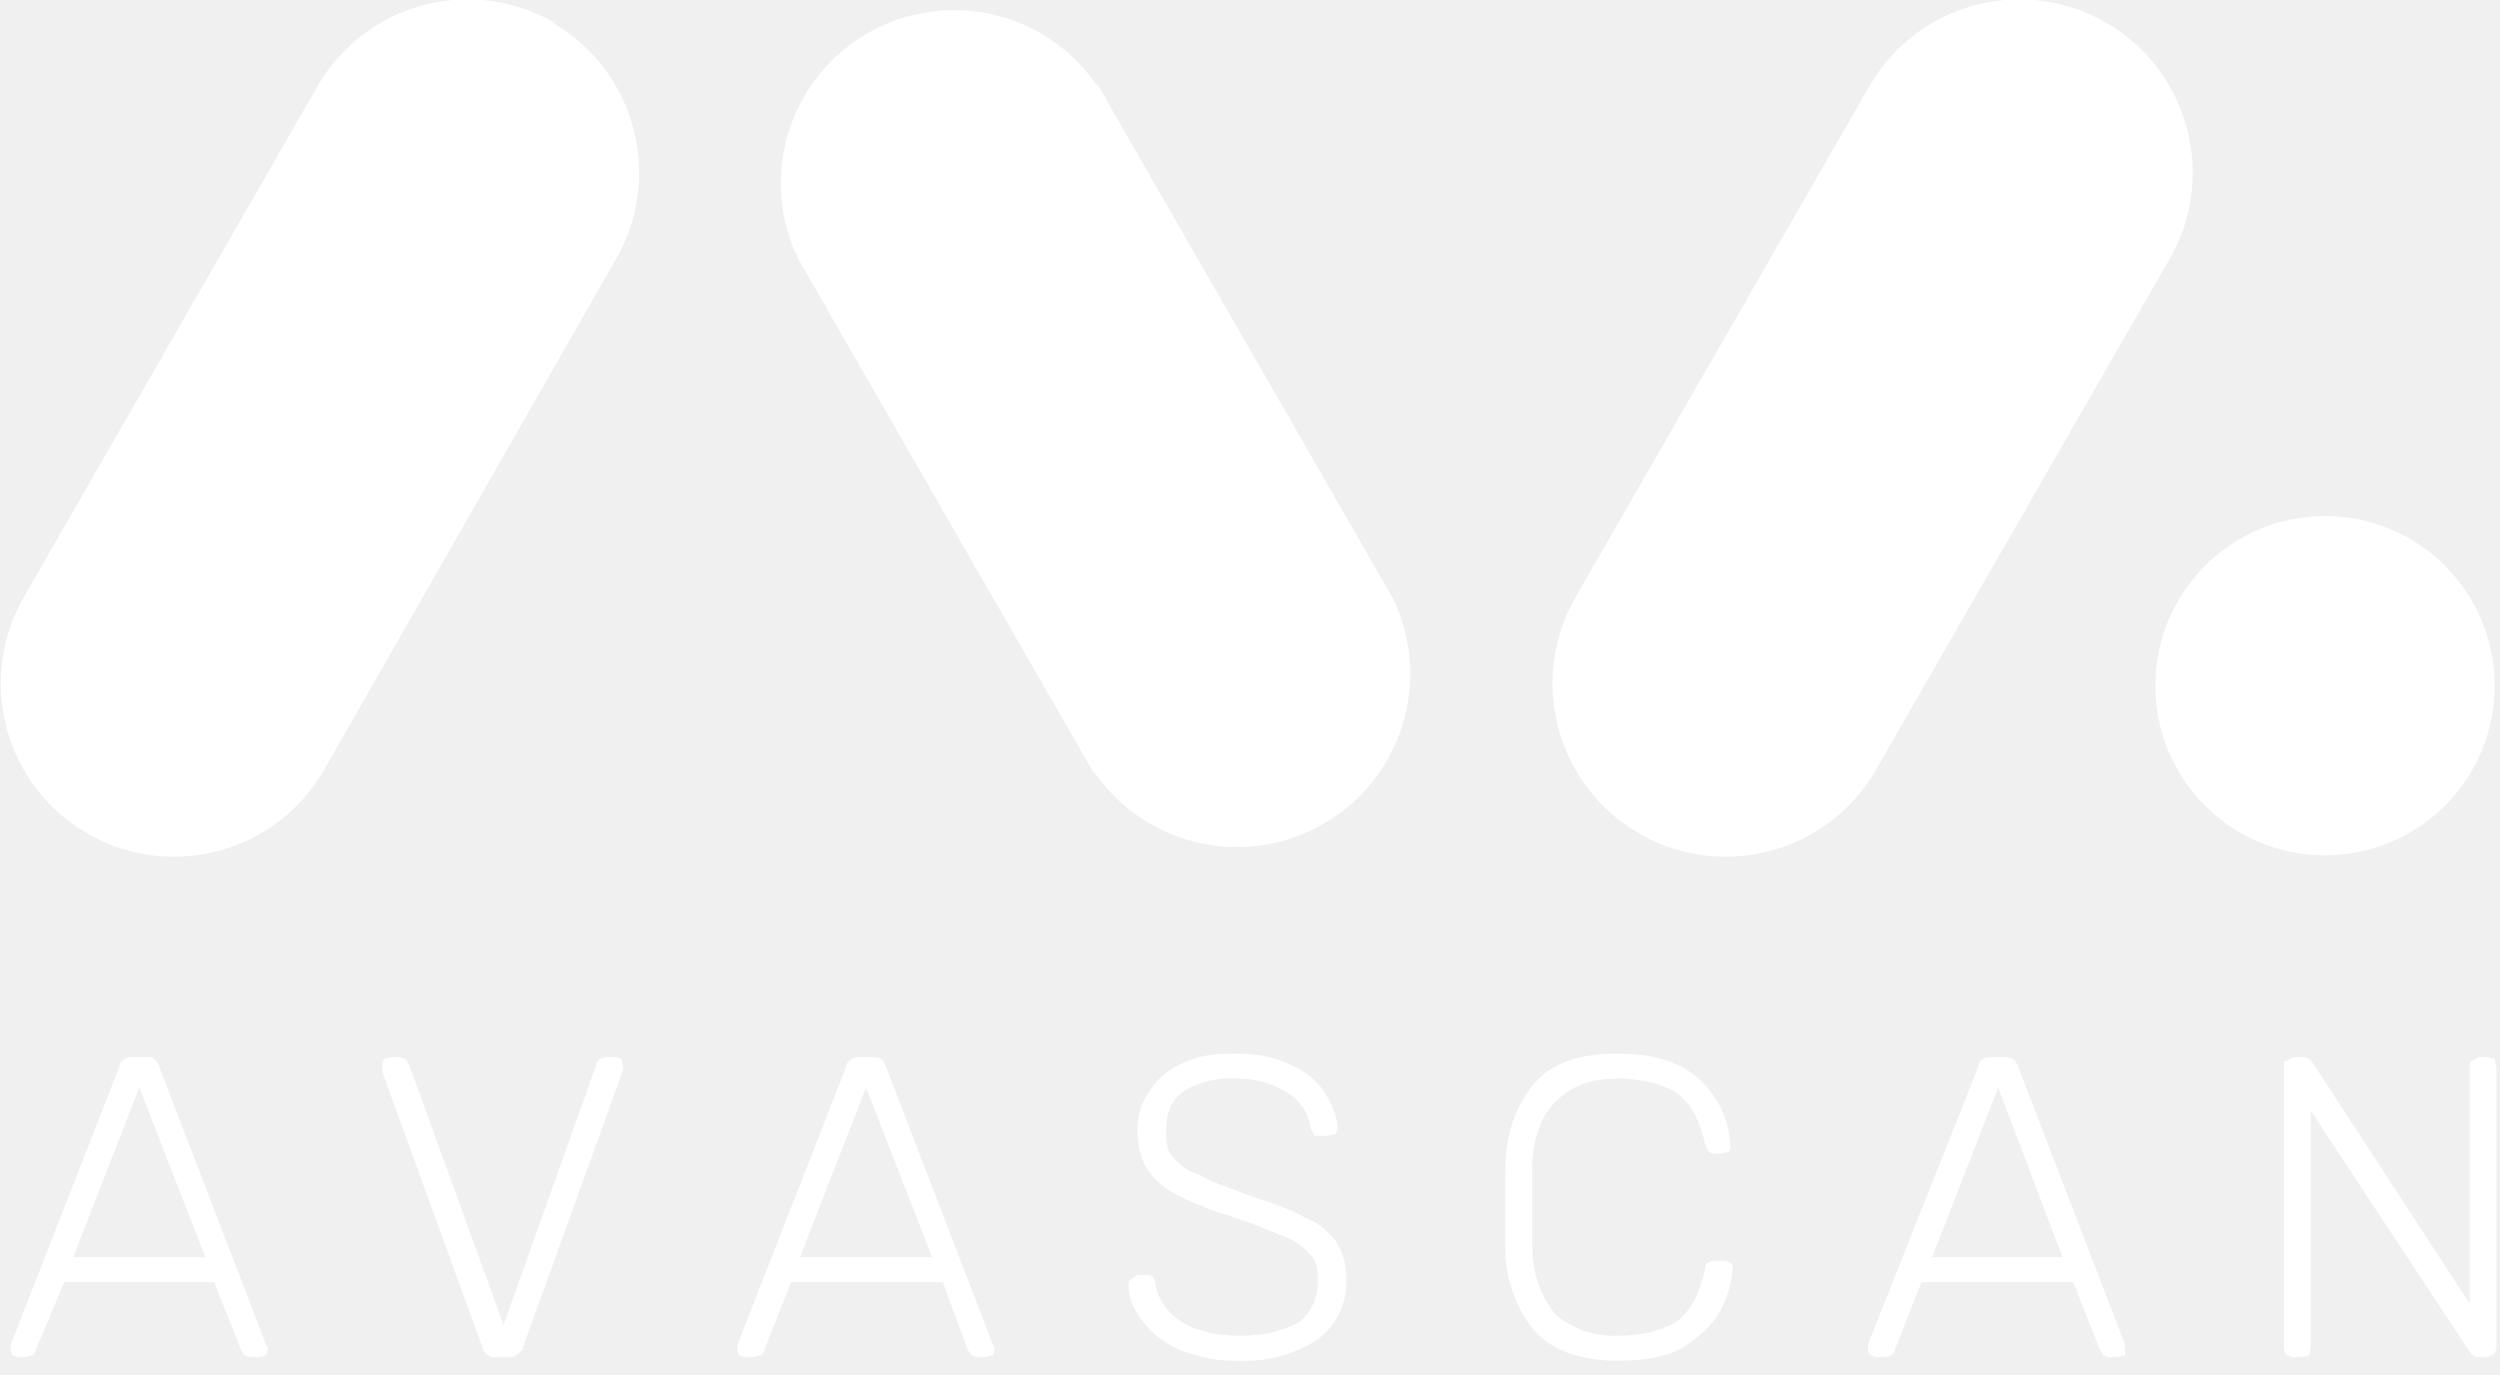
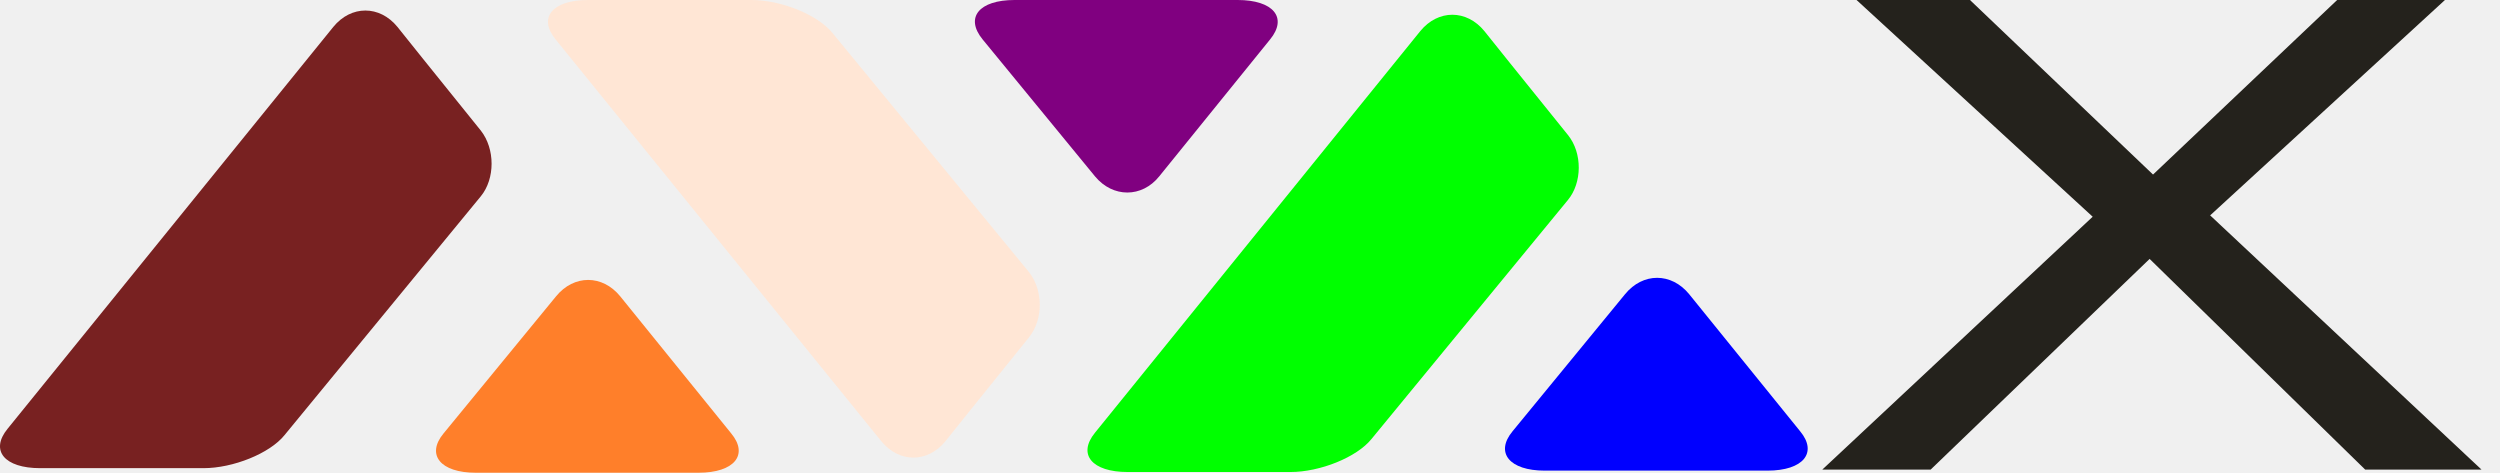
- <svg xmlns="http://www.w3.org/2000/svg" width="140" height="77" viewBox="0 0 140 77">
-   <path fill="#FFF" d="M69.2 59c1.2 0 2.2.2 3 .6 1 .4 1.6 1 2 1.6.4.7.7 1.3.7 2l-.1.3-.4.1h-.8l-.2-.4c-.1-.8-.5-1.5-1.3-2a5 5 0 0 0-2.9-.8 5 5 0 0 0-2.9.7c-.7.5-1 1.2-1 2.2 0 .6 0 1.1.4 1.5.3.4.8.8 1.5 1 .6.4 1.6.7 2.9 1.2 1.3.4 2.3.8 3 1.2.8.3 1.3.8 1.7 1.3.4.6.6 1.3.6 2.2a4 4 0 0 1-1.6 3.3 7.4 7.4 0 0 1-4.4 1.2 8 8 0 0 1-3.3-.6A5 5 0 0 1 64 74c-.5-.6-.8-1.3-.8-2 0-.2 0-.3.2-.4l.3-.2h.6c.2 0 .4.2.4.5a3 3 0 0 0 1.3 2c.8.6 2 .9 3.4.9 1.5 0 2.6-.3 3.4-.8.7-.6 1-1.4 1-2.3 0-.7-.1-1.2-.5-1.5-.3-.4-.9-.8-1.5-1a38 38 0 0 0-3.2-1.2 17 17 0 0 1-2.9-1.2 4 4 0 0 1-1.5-1.4c-.3-.5-.5-1.3-.5-2.1s.2-1.6.7-2.2c.4-.7 1-1.2 1.9-1.6.8-.4 1.8-.5 3-.5zm21.3 0c1.5 0 2.6.2 3.6.7a5.3 5.3 0 0 1 2.8 4.4v.2l-.1.2-.4.1H96c-.3 0-.4-.2-.5-.5-.3-1.3-.8-2.3-1.6-2.9-.8-.5-2-.8-3.3-.8-1.5 0-2.6.4-3.5 1.3-.8.8-1.3 2.1-1.3 3.9v4c0 1.8.5 3 1.3 4a5 5 0 0 0 3.5 1.2c1.4 0 2.5-.3 3.3-.8.8-.6 1.3-1.6 1.6-3 0-.3.3-.4.6-.4h.5l.3.1c.1.1.2.2.1.4 0 .8-.3 1.6-.7 2.4-.5.8-1.2 1.4-2.1 2-1 .5-2.1.7-3.6.7-2 0-3.6-.5-4.7-1.7a7.4 7.4 0 0 1-1.6-4.8v-4.2c0-2 .6-3.6 1.6-4.8 1-1.2 2.6-1.7 4.7-1.7zm-82.3.2h.1c.3 0 .5.2.6.5l6 15.6.1.2v.1l-.1.3-.4.1H14l-.3-.1-.2-.3-1.5-3.8H3.6L2 75.6v.1l-.2.2-.4.1H1l-.3-.1a.5.5 0 0 1-.1-.4v-.2l6.1-15.6v-.1c.2-.3.4-.4.7-.4h.8zm14.2 0l.3.1.2.3 5.3 14.6 5.2-14.6v-.1l.2-.2.3-.1h.6l.3.1.1.4v.2l-5.6 15.5v.1c-.2.3-.5.5-.8.5h-.8c-.3 0-.6-.2-.7-.6L21.4 60v-.4l.1-.3.4-.1h.5zm26.5 0h.1c.3 0 .5.2.6.5l6 15.6.1.2v.1l-.1.3-.4.1h-.5l-.3-.1-.2-.3-1.4-3.8h-8.5l-1.5 3.8v.1l-.2.2-.4.1h-.5l-.3-.1a.5.5 0 0 1-.1-.4v-.2l6.1-15.6v-.1c.2-.3.4-.4.7-.4h.8zm63.4 0c.4 0 .6.2.7.5l6 15.6v.6l-.4.1h-.5l-.3-.1-.2-.3-1.5-3.8h-8.5l-1.5 3.8v.1l-.2.2-.3.1h-.5l-.3-.1a.5.5 0 0 1-.2-.4v-.2l6.2-15.6v-.1c.1-.3.4-.4.7-.4h.8zm16.7 0c.2 0 .3.1.5.3l8.8 13.5V59.7c0-.2 0-.3.2-.3l.3-.2h.5l.4.1.1.5v15.7l-.1.3-.4.2h-.6a.6.6 0 0 1-.4-.3l-8.9-13.5v13.3l-.1.4-.4.1h-.5l-.3-.1a.5.5 0 0 1-.2-.4V59.7c0-.2 0-.3.2-.3l.3-.2h.6zM7.8 60.9l-3.7 9.5h7.4l-3.7-9.5zm40.7 0l-3.7 9.5h7.4l-3.7-9.5zm63.4 0l-3.7 9.5h7.3l-3.6-9.5zM31 1.3a9.7 9.7 0 0 1 3.5 13.2L18.1 43.2a9.7 9.7 0 0 1-16.8-9.7L17.8 4.8a9.7 9.7 0 0 1 13.3-3.5zm30.3 3.3l.2.2L78 33.5a9.7 9.7 0 0 1-16.6 9.9l-.2-.2-16.5-28.7a9.7 9.7 0 0 1 16.6-9.9zM118 1.3a9.7 9.7 0 0 1 3.5 13.2L105 43.2a9.7 9.7 0 0 1-16.8-9.7l16.5-28.7A9.7 9.7 0 0 1 118 1.3zm12.2 27.6a9.5 9.5 0 1 1 0 19 9.5 9.5 0 0 1 0-19z" />
+ <svg xmlns="http://www.w3.org/2000/svg" id="svg3182" version="1.1" viewBox="0 0 266.654 50.422" height="50.422mm" width="266.654mm">
+   <defs id="defs3176">
+     <rect id="rect3236" height="23.435" width="21.167" y="99.899" x="236.54" />
+   </defs>
+   <g transform="translate(0.8286969,-93.85149)" id="layer1">
+     <path d="m 65.323,125.456 c -1.9,-2.328 -4.94,-2.328 -6.84,0 l -11.997,14.619 c -1.9,2.29 -0.326,4.199 3.42,4.199 h 23.778 c 3.8,0 5.374,-1.909 3.475,-4.199 z" fill="black" id="path3117" style="fill:#ff7f2a;stroke-width:0.199" />
+     <path d="m 50.466,107.791 -6.243,-7.749 -2.66,-3.321 c -1.9,-2.328 -4.94,-2.328 -6.84,0 L -0.022,139.587 c -1.9,2.328 -0.326,4.199 3.474,4.199 h 9.663 6.623 1.14 c 3.149,0 7.057,-1.565 8.632,-3.512 l 20.955,-25.498 c 1.52,-1.87 1.52,-5.038 0,-6.985 z" fill="#000000" id="path3119" style="fill:#782121;stroke-width:0.199" />
+     <path d="m 179.342,125.231 c -1.9,-2.328 -4.94,-2.328 -6.84,0 l -11.998,14.619 c -1.9,2.29 -0.326,4.199 3.42,4.199 h 23.778 c 3.8,0 5.374,-1.909 3.474,-4.199 z" fill="#000000" id="path3121" style="fill:#0000ff;stroke-width:0.199" />
+     <path d="m 166.403,108.241 -6.243,-7.749 -2.66,-3.321 c -1.9,-2.328 -4.94,-2.328 -6.84,0 l -34.69,42.827 c -1.9,2.328 -0.326,4.199 3.475,4.199 h 9.609 6.623 1.14 c 3.149,0 7.057,-1.565 8.632,-3.512 l 20.955,-25.498 c 1.52,-1.832 1.574,-5 0,-6.947 z" fill="black" id="path3123" style="fill:#00ff00;stroke-width:0.199" />
+     <path d="m 134.647,98.05 c 1.9,-2.328 0.326,-4.199 -3.475,-4.199 h -23.778 c -3.8,0 -5.32,1.87 -3.42,4.199 l 11.997,14.619 c 1.9,2.29 4.995,2.29 6.84,0 z" fill="black" id="path3125" style="fill:#800080;stroke-width:0.199" />
+     <path d="m 108.916,129.846 -6.243,7.748 -2.66,3.321 c -1.9,2.328 -4.94,2.328 -6.84,0 L 58.428,98.05 c -1.9,-2.328 -0.326,-4.199 3.474,-4.199 h 9.663 6.623 1.14 c 3.148,0 7.057,1.565 8.632,3.512 l 20.955,25.498 c 1.52,1.908 1.574,5.038 0,6.985 z" fill="black" id="path3127" style="fill:#ffe6d5;stroke-width:0.199" />
+     <text transform="scale(1.295354,0.7719897)" id="text3232" y="186.453" x="149.034" style="font-style:normal;font-variant:normal;font-weight:normal;font-stretch:normal;font-size:93.925px;line-height:25;font-family:Stencil;-inkscape-font-specification:'Stencil, Normal';font-variant-ligatures:normal;font-variant-caps:normal;font-variant-numeric:normal;font-variant-east-asian:normal;fill:#24221c;stroke-width:0.235" xml:space="preserve">
+       <tspan style="font-style:normal;font-variant:normal;font-weight:normal;font-stretch:normal;font-size:93.925px;font-family:Stencil;-inkscape-font-specification:'Stencil, Normal';font-variant-ligatures:normal;font-variant-caps:normal;font-variant-numeric:normal;font-variant-east-asian:normal;fill:#24221c;stroke-width:0.235" y="186.453" x="149.034" id="tspan3230">X</tspan>
+     </text>
+     <text style="font-size:10.583px;line-height:25;font-family:sans-serif;white-space:pre;shape-inside:url(#rect3236);" id="text3234" xml:space="preserve" />
+   </g>
</svg>
